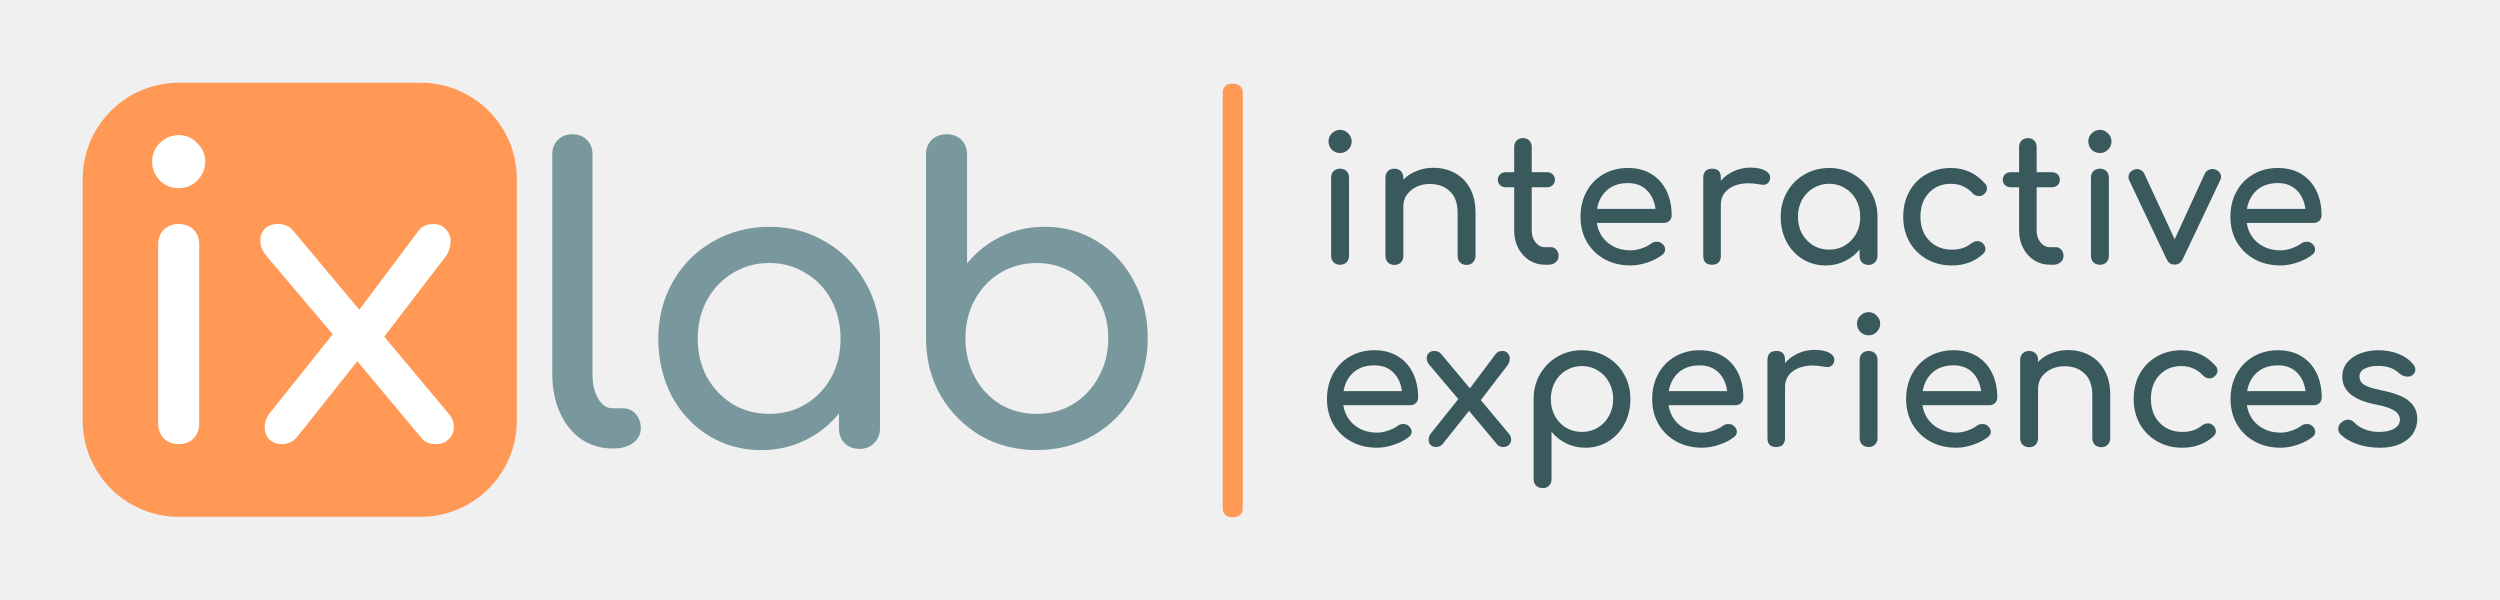
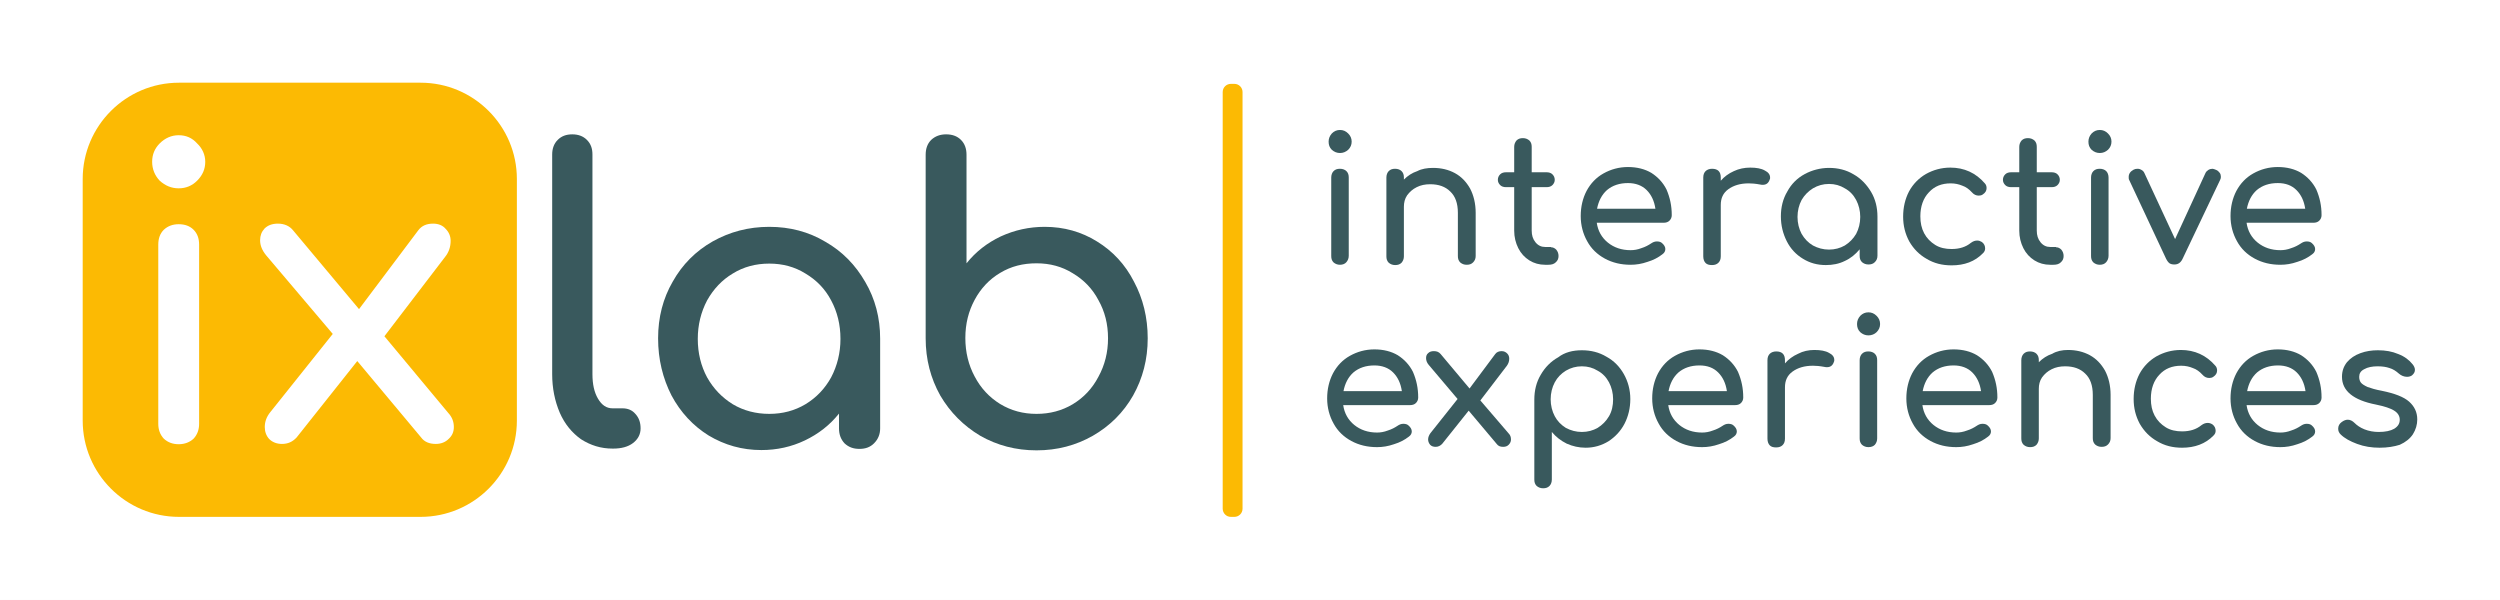
- <svg xmlns="http://www.w3.org/2000/svg" height="7.252cm" viewBox="0 0 302.255 72.518" width="30.226cm">
+ <svg xmlns="http://www.w3.org/2000/svg" version="1.1" id="Layer_1" x="0px" y="0px" viewBox="0 0 856.8 205.6" style="enable-background:new 0 0 856.8 205.6;" xml:space="preserve">
+   <style type="text/css">
+ 	.st0{fill:#FFFFFF;}
+ 	.st1{fill:#FCBA03;}
+ 	.st2{fill:#39595D;}
+ </style>
+   <rect class="st0" width="856.8" height="205.6" />
  <g transform="translate(346.7433 3.842149)">
-     <rect fill="#f95" height="52.485" rx="11.63" width="52.485" x="-336.743" y="6.158" />
-     <path d="m-325.139 49.852q-1.07 0-1.8-.681-.681-.73-.681-1.8v-21.648q0-1.119.681-1.8.73-.681 1.8-.681 1.119 0 1.8.681.681.681.681 1.8v21.648q0 1.07-.681 1.8-.681.681-1.8.681zm0-30.94q-1.313 0-2.286-.924-.924-.973-.924-2.286 0-1.313.924-2.238.973-.973 2.286-.973 1.313 0 2.238.973.973.924.973 2.238 0 1.313-.973 2.286-.924.924-2.238.924z" fill="#fff" />
-     <path d="m-292.555 46.106q.681.73.681 1.703 0 .876-.632 1.459-.584.584-1.557.584-1.168 0-1.751-.778l-7.735-9.243-7.346 9.243q-.73.778-1.751.778-.973 0-1.557-.584-.535-.584-.535-1.459 0-.973.681-1.8l7.54-9.438-8.027-9.486q-.73-.876-.73-1.849 0-.827.535-1.411.584-.584 1.605-.584 1.168 0 1.849.827l7.978 9.535 7.151-9.535q.632-.827 1.8-.827.973 0 1.508.632.584.584.584 1.459 0 1.07-.681 1.946l-7.346 9.584z" fill="#fff" />
-     <path d="m-272.674 50.381q-2.092 0-3.795-1.119-1.654-1.168-2.578-3.211-.924-2.092-.924-4.67v-26.562q0-1.07.681-1.751.681-.681 1.751-.681 1.07 0 1.751.681.681.681.681 1.751v26.562q0 1.8.681 2.968.681 1.168 1.751 1.168h1.216q.973 0 1.557.681.632.681.632 1.751 0 1.07-.924 1.751-.924.681-2.384.681z" fill="#79989d" />
-     <path d="m-253.726 23.576q3.746 0 6.762 1.8 3.065 1.751 4.816 4.865 1.8 3.065 1.8 6.859v10.849q0 1.07-.73 1.8-.681.681-1.751.681-1.07 0-1.8-.681-.681-.73-.681-1.8v-1.8q-1.703 2.092-4.135 3.259-2.432 1.168-5.254 1.168-3.503 0-6.373-1.751-2.822-1.751-4.476-4.816-1.605-3.113-1.605-6.908 0-3.795 1.751-6.859 1.751-3.113 4.816-4.865 3.113-1.8 6.859-1.8zm0 22.621q2.432 0 4.378-1.168 1.995-1.216 3.113-3.259 1.119-2.092 1.119-4.67 0-2.578-1.119-4.67-1.119-2.092-3.113-3.259-1.946-1.216-4.378-1.216-2.432 0-4.427 1.216-1.946 1.168-3.113 3.259-1.119 2.092-1.119 4.67 0 2.578 1.119 4.67 1.168 2.043 3.113 3.259 1.995 1.168 4.427 1.168z" fill="#79989d" />
-     <path d="m-220.435 23.576q3.503 0 6.324 1.751 2.87 1.751 4.476 4.865 1.654 3.065 1.654 6.859 0 3.795-1.751 6.908-1.751 3.065-4.865 4.865-3.065 1.751-6.811 1.751-3.746 0-6.811-1.751-3.016-1.8-4.816-4.865-1.751-3.113-1.751-6.908v-22.184q0-1.119.681-1.8.73-.681 1.8-.681 1.119 0 1.8.681.681.681.681 1.8v13.135q1.703-2.092 4.135-3.259 2.432-1.168 5.254-1.168zm-.973 22.621q2.432 0 4.378-1.168 1.995-1.216 3.113-3.308 1.168-2.092 1.168-4.67 0-2.578-1.168-4.622-1.119-2.092-3.113-3.259-1.946-1.216-4.378-1.216-2.432 0-4.427 1.216-1.946 1.168-3.065 3.259-1.119 2.043-1.119 4.622 0 2.578 1.119 4.67 1.119 2.092 3.065 3.308 1.995 1.168 4.427 1.168z" fill="#79989d" />
-     <g fill="#39595d">
-       <path d="m-184.725 28.166q-.467 0-.786-.297-.297-.319-.297-.786v-9.45q0-.488.297-.786.319-.297.786-.297.488 0 .786.297.297.297.297.786v9.45q0 .467-.297.786-.297.297-.786.297zm0-13.506q-.573 0-.998-.403-.403-.425-.403-.998 0-.573.403-.977.425-.425.998-.425.573 0 .977.425.425.403.425.977 0 .573-.425.998-.403.403-.977.403z" />
-       <path d="m-173.466 16.444q1.465 0 2.633.637 1.168.637 1.826 1.869.658 1.21.658 2.931v5.224q0 .467-.319.786-.297.297-.764.297-.467 0-.786-.297-.297-.319-.297-.786v-5.224q0-1.72-.934-2.591-.913-.892-2.442-.892-.892 0-1.635.361-.722.361-1.147.977-.403.616-.403 1.38v5.988q0 .467-.297.786-.297.297-.786.297-.467 0-.786-.297-.297-.319-.297-.786v-9.471q0-.488.297-.786.319-.297.786-.297.488 0 .786.297.297.297.297.786v.234q.68-.68 1.614-1.041.934-.382 1.996-.382z" />
-       <path d="m-159.217 26.043q.382 0 .637.297.276.297.276.764 0 .467-.361.764-.34.297-.892.297h-.382q-1.041 0-1.911-.531-.849-.552-1.338-1.487-.488-.934-.488-2.102v-5.245h-.977q-.446 0-.722-.255-.276-.255-.276-.637 0-.425.276-.68.276-.255.722-.255h.977v-3.058q0-.467.297-.764.297-.297.764-.297.467 0 .764.297.297.297.297.764v3.058h1.805q.446 0 .722.255.276.255.276.68 0 .382-.276.637-.276.255-.722.255h-1.805v5.245q0 .849.467 1.423.467.573 1.147.573z" />
-       <path d="m-144.635 22.178q0 .403-.276.68-.276.255-.701.255h-8.07q.234 1.487 1.338 2.4 1.126.913 2.739.913.637 0 1.317-.234.701-.234 1.147-.573.297-.234.701-.234.403 0 .637.212.382.319.382.722 0 .382-.34.637-.722.573-1.805.934-1.062.361-2.039.361-1.741 0-3.122-.743-1.38-.764-2.166-2.102-.764-1.338-.764-3.037 0-1.699.722-3.037.743-1.359 2.039-2.102 1.317-.764 2.973-.764 1.635 0 2.824.722 1.189.722 1.826 2.017.637 1.295.637 2.973zm-5.288-3.886q-1.55 0-2.527.849-.956.849-1.21 2.272h7.072q-.191-1.423-1.062-2.272-.871-.849-2.272-.849z" />
-       <path d="m-135.125 16.423q1.125 0 1.763.34.637.34.637.849 0 .149-.021.212-.191.68-.849.68-.106 0-.319-.042-.849-.149-1.38-.149-1.529 0-2.463.701-.934.701-.934 1.89v6.201q0 .51-.276.786-.255.276-.786.276-.51 0-.786-.255-.276-.276-.276-.807v-9.492q0-.51.276-.786.276-.276.786-.276 1.062 0 1.062 1.062v.403q.637-.743 1.571-1.168.934-.425 1.996-.425z" />
-       <path d="m-125.592 16.465q1.635 0 2.952.786 1.338.764 2.102 2.124.786 1.338.786 2.994v4.736q0 .467-.319.786-.297.297-.764.297-.467 0-.786-.297-.297-.319-.297-.786v-.786q-.743.913-1.805 1.423-1.062.51-2.293.51-1.529 0-2.782-.764-1.232-.764-1.954-2.102-.701-1.359-.701-3.015 0-1.656.764-2.994.764-1.359 2.102-2.124 1.359-.786 2.994-.786zm0 9.875q1.062 0 1.911-.51.871-.531 1.359-1.423.488-.913.488-2.039 0-1.125-.488-2.039-.488-.913-1.359-1.423-.849-.531-1.911-.531-1.062 0-1.932.531-.849.51-1.359 1.423-.488.913-.488 2.039 0 1.126.488 2.039.51.892 1.359 1.423.871.51 1.932.51z" />
-       <path d="m-110.781 28.251q-1.678 0-3.015-.764-1.338-.764-2.102-2.102-.743-1.359-.743-3.015 0-1.699.722-3.037.743-1.359 2.06-2.102 1.317-.764 2.973-.764 2.506 0 4.162 1.911.212.234.212.552 0 .467-.467.786-.212.149-.488.149-.488 0-.828-.382-.531-.573-1.168-.828-.616-.276-1.423-.276-1.635 0-2.654 1.104-1.019 1.083-1.019 2.888 0 1.147.467 2.06.488.892 1.338 1.402.871.51 1.975.51 1.444 0 2.336-.743.403-.297.786-.297.297 0 .552.191.403.34.403.764 0 .319-.255.573-1.529 1.423-3.822 1.423z" />
-       <path d="m-98.171 26.043q.382 0 .637.297.276.297.276.764 0 .467-.361.764-.34.297-.892.297h-.382q-1.041 0-1.911-.531-.849-.552-1.338-1.487-.488-.934-.488-2.102v-5.245h-.977q-.446 0-.722-.255-.276-.255-.276-.637 0-.425.276-.68.276-.255.722-.255h.977v-3.058q0-.467.297-.764.297-.297.764-.297.467 0 .764.297.297.297.297.764v3.058h1.805q.446 0 .722.255.276.255.276.68 0 .382-.276.637-.276.255-.722.255h-1.805v5.245q0 .849.467 1.423.467.573 1.147.573z" />
-       <path d="m-92.861 28.166q-.467 0-.786-.297-.297-.319-.297-.786v-9.45q0-.488.297-.786.319-.297.786-.297.488 0 .786.297.297.297.297.786v9.45q0 .467-.297.786-.297.297-.786.297zm0-13.506q-.573 0-.998-.403-.403-.425-.403-.998 0-.573.403-.977.425-.425.998-.425.573 0 .977.425.425.403.425.977 0 .573-.425.998-.403.403-.977.403z" />
-       <path d="m-78.787 16.699q.276.127.425.361.149.212.149.488 0 .191-.106.403l-4.502 9.492q-.319.701-.977.701-.361 0-.595-.149-.234-.17-.425-.552l-4.502-9.492q-.085-.17-.085-.382 0-.573.595-.871.191-.106.446-.106.255 0 .488.149.234.127.361.382l3.695 7.963 3.653-7.963q.127-.255.361-.382.255-.149.531-.149.276 0 .488.106z" />
-       <path d="m-66.061 22.178q0 .403-.276.68-.276.255-.701.255h-8.07q.234 1.487 1.338 2.4 1.126.913 2.739.913.637 0 1.317-.234.701-.234 1.147-.573.297-.234.701-.234.403 0 .637.212.382.319.382.722 0 .382-.34.637-.722.573-1.805.934-1.062.361-2.039.361-1.741 0-3.122-.743-1.38-.764-2.166-2.102-.764-1.338-.764-3.037 0-1.699.722-3.037.743-1.359 2.039-2.102 1.317-.764 2.973-.764 1.635 0 2.824.722 1.189.722 1.826 2.017.637 1.295.637 2.973zm-5.288-3.886q-1.55 0-2.527.849-.956.849-1.21 2.272h7.072q-.191-1.423-1.062-2.272-.871-.849-2.272-.849z" />
-       <path d="m-175.287 44.215q0 .403-.276.68-.276.255-.701.255h-8.07q.234 1.487 1.338 2.4 1.125.913 2.739.913.637 0 1.317-.234.701-.234 1.147-.573.297-.234.701-.234.403 0 .637.212.382.319.382.722 0 .382-.34.637-.722.573-1.805.934-1.062.361-2.039.361-1.741 0-3.122-.743-1.38-.764-2.166-2.102-.764-1.338-.764-3.037 0-1.699.722-3.037.743-1.359 2.039-2.102 1.317-.764 2.973-.764 1.635 0 2.824.722 1.189.722 1.826 2.017.637 1.295.637 2.973zm-5.288-3.886q-1.55 0-2.527.849-.956.849-1.21 2.272h7.072q-.191-1.423-1.062-2.272-.871-.849-2.272-.849z" />
-       <path d="m-164.334 48.569q.297.319.297.743 0 .382-.276.637-.255.255-.68.255-.51 0-.764-.34l-3.377-4.035-3.207 4.035q-.319.34-.764.34-.425 0-.68-.255-.234-.255-.234-.637 0-.425.297-.786l3.292-4.12-3.504-4.141q-.319-.382-.319-.807 0-.361.234-.616.255-.255.701-.255.51 0 .807.361l3.483 4.162 3.122-4.162q.276-.361.786-.361.425 0 .658.276.255.255.255.637 0 .467-.297.849l-3.207 4.183z" />
-       <path d="m-155.486 38.503q1.635 0 2.973.786 1.359.764 2.124 2.124.764 1.338.764 2.994 0 1.656-.722 3.015-.701 1.338-1.954 2.102-1.232.764-2.761.764-1.232 0-2.293-.51-1.062-.51-1.805-1.423v5.734q0 .488-.297.786-.297.297-.786.297-.467 0-.786-.297-.297-.297-.297-.786v-9.684q0-1.656.764-2.994.786-1.359 2.102-2.124 1.338-.786 2.973-.786zm0 9.875q1.062 0 1.911-.51.871-.531 1.359-1.423.51-.913.51-2.039 0-1.125-.51-2.039-.488-.913-1.359-1.423-.849-.531-1.911-.531-1.062 0-1.932.531-.849.51-1.338 1.423-.488.913-.488 2.039 0 1.126.488 2.039.488.892 1.338 1.423.871.51 1.932.51z" />
-       <path d="m-135.967 44.215q0 .403-.276.68-.276.255-.701.255h-8.07q.234 1.487 1.338 2.4 1.125.913 2.739.913.637 0 1.317-.234.701-.234 1.147-.573.297-.234.701-.234.403 0 .637.212.382.319.382.722 0 .382-.34.637-.722.573-1.805.934-1.062.361-2.039.361-1.741 0-3.122-.743-1.38-.764-2.166-2.102-.764-1.338-.764-3.037 0-1.699.722-3.037.743-1.359 2.039-2.102 1.317-.764 2.973-.764 1.635 0 2.824.722 1.189.722 1.826 2.017.637 1.295.637 2.973zm-5.288-3.886q-1.55 0-2.527.849-.956.849-1.21 2.272h7.072q-.191-1.423-1.062-2.272-.871-.849-2.272-.849z" />
-       <path d="m-127.366 38.46q1.125 0 1.763.34.637.34.637.849 0 .149-.021.212-.191.68-.849.68-.106 0-.319-.042-.849-.149-1.38-.149-1.529 0-2.463.701-.934.701-.934 1.89v6.201q0 .51-.276.786-.255.276-.786.276-.51 0-.786-.255-.276-.276-.276-.807v-9.492q0-.51.276-.786.276-.276.786-.276 1.062 0 1.062 1.062v.403q.637-.743 1.571-1.168.934-.425 1.996-.425z" />
-       <path d="m-120.827 50.204q-.467 0-.786-.297-.297-.319-.297-.786v-9.45q0-.488.297-.786.319-.297.786-.297.488 0 .786.297.297.297.297.786v9.45q0 .467-.297.786-.297.297-.786.297zm0-13.506q-.573 0-.998-.403-.403-.425-.403-.998 0-.573.403-.977.425-.425.998-.425.573 0 .977.425.425.403.425.977 0 .573-.425.998-.403.403-.977.403z" />
-       <path d="m-105.267 44.215q0 .403-.276.68-.276.255-.701.255h-8.07q.234 1.487 1.338 2.4 1.125.913 2.739.913.637 0 1.317-.234.701-.234 1.147-.573.297-.234.701-.234.403 0 .637.212.382.319.382.722 0 .382-.34.637-.722.573-1.805.934-1.062.361-2.039.361-1.741 0-3.122-.743-1.38-.764-2.166-2.102-.764-1.338-.764-3.037 0-1.699.722-3.037.743-1.359 2.039-2.102 1.317-.764 2.973-.764 1.635 0 2.824.722 1.189.722 1.826 2.017.637 1.295.637 2.973zm-5.288-3.886q-1.55 0-2.527.849-.956.849-1.21 2.272h7.072q-.191-1.423-1.062-2.272-.871-.849-2.272-.849z" />
-       <path d="m-96.728 38.482q1.465 0 2.633.637 1.168.637 1.826 1.869.658 1.21.658 2.931v5.224q0 .467-.319.786-.297.297-.764.297-.467 0-.786-.297-.297-.319-.297-.786v-5.224q0-1.72-.934-2.591-.913-.892-2.442-.892-.892 0-1.635.361-.722.361-1.147.977-.403.616-.403 1.38v5.989q0 .467-.297.786-.297.297-.786.297-.467 0-.786-.297-.297-.319-.297-.786v-9.471q0-.488.297-.786.319-.297.786-.297.488 0 .786.297.297.297.297.786v.234q.68-.68 1.614-1.041.934-.382 1.996-.382z" />
-       <path d="m-82.916 50.289q-1.678 0-3.015-.764-1.338-.764-2.102-2.102-.743-1.359-.743-3.015 0-1.699.722-3.037.743-1.359 2.06-2.102 1.317-.764 2.973-.764 2.506 0 4.162 1.911.212.234.212.552 0 .467-.467.786-.212.149-.488.149-.488 0-.828-.382-.531-.573-1.168-.828-.616-.276-1.423-.276-1.635 0-2.654 1.104-1.019 1.083-1.019 2.888 0 1.147.467 2.06.488.892 1.338 1.402.871.51 1.975.51 1.444 0 2.336-.743.403-.297.786-.297.297 0 .552.191.403.34.403.764 0 .319-.255.573-1.529 1.423-3.822 1.423z" />
-       <path d="m-66.042 44.215q0 .403-.276.68-.276.255-.701.255h-8.07q.234 1.487 1.338 2.4 1.125.913 2.739.913.637 0 1.317-.234.701-.234 1.147-.573.297-.234.701-.234.403 0 .637.212.382.319.382.722 0 .382-.34.637-.722.573-1.805.934-1.062.361-2.039.361-1.741 0-3.122-.743-1.38-.764-2.166-2.102-.764-1.338-.764-3.037 0-1.699.722-3.037.743-1.359 2.039-2.102 1.317-.764 2.973-.764 1.635 0 2.824.722 1.189.722 1.826 2.017.637 1.295.637 2.973zm-5.288-3.886q-1.55 0-2.527.849-.956.849-1.21 2.272h7.072q-.191-1.423-1.062-2.272-.871-.849-2.272-.849z" />
-       <path d="m-59.054 50.289q-1.444 0-2.718-.446-1.274-.446-1.996-1.168-.276-.276-.276-.658 0-.51.425-.828.403-.297.743-.297.425 0 .807.382.403.446 1.21.786.807.319 1.72.319 1.21 0 1.869-.403.68-.403.68-1.083 0-.658-.658-1.083-.658-.446-2.23-.743-4.077-.786-4.077-3.355 0-1.041.616-1.763.616-.722 1.614-1.083.998-.361 2.124-.361 1.38 0 2.463.446 1.104.446 1.741 1.232.276.34.276.68 0 .361-.361.658-.234.17-.595.17-.552 0-.998-.403-.531-.488-1.126-.68-.595-.212-1.444-.212-.977 0-1.614.34-.616.319-.616.913 0 .425.212.722.212.276.807.531.595.234 1.72.467 2.315.467 3.27 1.295.977.828.977 2.145 0 .977-.531 1.784-.531.786-1.571 1.253-1.019.446-2.463.446z" />
+     <path class="st1" d="M-285.4,24.5h82.8c18.2,0,33,14.8,33,33v82.8c0,18.2-14.8,33-33,33h-82.8c-18.2,0-33-14.8-33-33V57.5   C-318.4,39.3-303.6,24.5-285.4,24.5z" />
+     <path class="st0" d="M-285.5,148.4c-2,0-3.7-0.6-5.1-1.9c-1.3-1.4-1.9-3.1-1.9-5.1V80c0-2.1,0.6-3.8,1.9-5.1   c1.4-1.3,3.1-1.9,5.1-1.9c2.1,0,3.8,0.6,5.1,1.9c1.3,1.3,1.9,3,1.9,5.1v61.4c0,2-0.6,3.7-1.9,5.1   C-281.7,147.7-283.4,148.4-285.5,148.4z M-285.5,60.7c-2.5,0-4.6-0.9-6.5-2.6c-1.7-1.8-2.6-4-2.6-6.5s0.9-4.6,2.6-6.3   c1.8-1.8,4-2.8,6.5-2.8s4.6,0.9,6.3,2.8c1.8,1.7,2.8,3.9,2.8,6.3c0,2.5-0.9,4.6-2.8,6.5C-280.9,59.8-283,60.7-285.5,60.7z" />
+     <path class="st0" d="M-193.1,137.7c1.3,1.4,1.9,3,1.9,4.8c0,1.7-0.6,3-1.8,4.1c-1.1,1.1-2.6,1.7-4.4,1.7c-2.2,0-3.9-0.7-5-2.2   l-21.9-26.2l-20.8,26.2c-1.4,1.5-3,2.2-5,2.2c-1.8,0-3.3-0.6-4.4-1.7c-1-1.1-1.5-2.5-1.5-4.1c0-1.8,0.6-3.5,1.9-5.1l21.4-26.8   l-22.8-26.9c-1.4-1.7-2.1-3.4-2.1-5.2c0-1.6,0.5-2.9,1.5-4c1.1-1.1,2.6-1.7,4.6-1.7c2.2,0,4,0.8,5.2,2.3l22.6,27l20.3-27   c1.2-1.6,2.9-2.3,5.1-2.3c1.8,0,3.3,0.6,4.3,1.8c1.1,1.1,1.7,2.5,1.7,4.1c0,2-0.6,3.9-1.9,5.5l-20.8,27.2L-193.1,137.7z" />
+     <path class="st2" d="M-136.8,149.9c-4,0-7.5-1.1-10.8-3.2c-3.1-2.2-5.6-5.2-7.3-9.1c-1.7-4-2.6-8.4-2.6-13.2V49.1   c0-2,0.6-3.7,1.9-5c1.3-1.3,2.9-1.9,5-1.9c2,0,3.7,0.6,5,1.9c1.3,1.3,1.9,2.9,1.9,5v75.3c0,3.4,0.6,6.2,1.9,8.4   c1.3,2.2,2.9,3.3,5,3.3h3.4c1.8,0,3.3,0.6,4.4,1.9c1.2,1.3,1.8,2.9,1.8,5c0,2-0.9,3.7-2.6,5c-1.7,1.3-4,1.9-6.8,1.9H-136.8z" />
+     <path class="st2" d="M-83.1,73.9c7.1,0,13.5,1.7,19.2,5.1c5.8,3.3,10.3,7.9,13.7,13.8c3.4,5.8,5.1,12.3,5.1,19.4V143   c0,2-0.7,3.7-2.1,5.1c-1.3,1.3-2.9,1.9-5,1.9s-3.7-0.6-5.1-1.9c-1.3-1.4-1.9-3.1-1.9-5.1v-5.1c-3.2,4-7.1,7-11.7,9.2   s-9.6,3.3-14.9,3.3c-6.6,0-12.6-1.7-18.1-5c-5.3-3.3-9.6-7.9-12.7-13.7c-3-5.9-4.6-12.4-4.6-19.6s1.7-13.7,5-19.4   c3.3-5.9,7.9-10.5,13.7-13.8C-96.6,75.6-90.2,73.9-83.1,73.9L-83.1,73.9z M-83.1,138c4.6,0,8.7-1.1,12.4-3.3   c3.8-2.3,6.7-5.4,8.8-9.2c2.1-4,3.2-8.4,3.2-13.2c0-4.9-1.1-9.3-3.2-13.2c-2.1-4-5.1-7-8.8-9.2c-3.7-2.3-7.8-3.4-12.4-3.4   s-8.8,1.1-12.5,3.4c-3.7,2.2-6.6,5.3-8.8,9.2c-2.1,4-3.2,8.4-3.2,13.2c0,4.9,1.1,9.3,3.2,13.2c2.2,3.9,5.1,6.9,8.8,9.2   C-91.9,136.9-87.7,138-83.1,138L-83.1,138z" />
+     <path class="st2" d="M11.3,73.9c6.6,0,12.6,1.7,17.9,5c5.4,3.3,9.7,7.9,12.7,13.8c3.1,5.8,4.7,12.3,4.7,19.4c0,7.2-1.7,13.7-5,19.6   c-3.3,5.8-7.9,10.4-13.8,13.8c-5.8,3.3-12.2,5-19.3,5s-13.5-1.7-19.3-5c-5.7-3.4-10.3-8-13.7-13.8c-3.3-5.9-5-12.4-5-19.6V49.2   c0-2.1,0.6-3.8,1.9-5.1c1.4-1.3,3.1-1.9,5.1-1.9c2.1,0,3.8,0.6,5.1,1.9c1.3,1.3,1.9,3,1.9,5.1v37.2c3.2-4,7.1-7,11.7-9.2   C1,75,6,73.9,11.3,73.9L11.3,73.9z M8.5,138c4.6,0,8.7-1.1,12.4-3.3c3.8-2.3,6.7-5.4,8.8-9.4c2.2-4,3.3-8.4,3.3-13.2   c0-4.9-1.1-9.2-3.3-13.1c-2.1-4-5.1-7-8.8-9.2c-3.7-2.3-7.8-3.4-12.4-3.4s-8.7,1-12.5,3.3c-3.7,2.2-6.6,5.3-8.7,9.2   c-2.1,3.9-3.2,8.2-3.2,13.1s1.1,9.3,3.2,13.2c2.1,4,5,7.1,8.7,9.4C-0.2,136.9,3.9,138,8.5,138z" />
+     <g>
+       <path class="st2" d="M112.5,86.9c-0.9,0-1.6-0.3-2.2-0.8c-0.6-0.6-0.8-1.3-0.8-2.2V57c0-0.9,0.3-1.7,0.8-2.2    c0.6-0.6,1.3-0.8,2.2-0.8c0.9,0,1.7,0.3,2.2,0.8c0.6,0.6,0.8,1.3,0.8,2.2v26.8c0,0.9-0.3,1.6-0.8,2.2S113.4,86.9,112.5,86.9z     M112.5,48.6c-1.1,0-2-0.4-2.8-1.1c-0.8-0.8-1.1-1.7-1.1-2.8s0.4-2,1.1-2.8c0.8-0.8,1.7-1.2,2.8-1.2c1.1,0,2,0.4,2.8,1.2    s1.2,1.7,1.2,2.8s-0.4,2-1.2,2.8C114.5,48.2,113.6,48.6,112.5,48.6z" />
+       <path class="st2" d="M144.4,53.7c2.8,0,5.3,0.6,7.5,1.8s3.9,3,5.2,5.3c1.2,2.3,1.9,5.1,1.9,8.3v14.8c0,0.9-0.3,1.6-0.9,2.2    c-0.6,0.6-1.3,0.8-2.2,0.8s-1.6-0.3-2.2-0.8c-0.6-0.6-0.8-1.3-0.8-2.2V69.1c0-3.3-0.9-5.7-2.6-7.3c-1.7-1.7-4-2.5-6.9-2.5    c-1.7,0-3.2,0.3-4.6,1c-1.4,0.7-2.4,1.6-3.3,2.8c-0.8,1.2-1.1,2.5-1.1,3.9v17c0,0.9-0.3,1.6-0.8,2.2c-0.6,0.6-1.3,0.8-2.2,0.8    s-1.6-0.3-2.2-0.8c-0.6-0.6-0.8-1.3-0.8-2.2V57c0-0.9,0.3-1.7,0.8-2.2c0.6-0.6,1.3-0.8,2.2-0.8s1.7,0.3,2.2,0.8    c0.6,0.6,0.8,1.3,0.8,2.2v0.7c1.3-1.3,2.8-2.3,4.6-2.9C140.5,54,142.4,53.7,144.4,53.7z" />
+       <path class="st2" d="M184.8,80.9c0.7,0,1.3,0.3,1.8,0.8c0.5,0.6,0.8,1.3,0.8,2.2c0,0.9-0.3,1.6-1,2.2c-0.6,0.6-1.5,0.8-2.5,0.8    h-1.1c-2,0-3.8-0.5-5.4-1.5c-1.6-1-2.9-2.4-3.8-4.2c-0.9-1.8-1.4-3.8-1.4-6V60.3h-2.8c-0.8,0-1.5-0.2-2-0.7s-0.8-1.1-0.8-1.8    c0-0.8,0.3-1.4,0.8-1.9s1.2-0.7,2-0.7h2.8v-8.7c0-0.9,0.3-1.6,0.8-2.2c0.6-0.6,1.3-0.8,2.2-0.8s1.6,0.3,2.2,0.8    c0.6,0.6,0.8,1.3,0.8,2.2v8.7h5.1c0.8,0,1.5,0.2,2,0.7s0.8,1.1,0.8,1.9c0,0.7-0.3,1.3-0.8,1.8s-1.2,0.7-2,0.7h-5.1v14.9    c0,1.6,0.4,2.9,1.3,4c0.9,1.1,2,1.6,3.3,1.6h2V80.9z" />
+       <path class="st2" d="M226.2,69.9c0,0.8-0.3,1.4-0.8,1.9s-1.2,0.7-2,0.7h-22.9c0.4,2.8,1.7,5.1,3.8,6.8c2.1,1.7,4.7,2.6,7.8,2.6    c1.2,0,2.4-0.2,3.7-0.7c1.3-0.4,2.4-1,3.3-1.6c0.6-0.4,1.2-0.7,2-0.7s1.4,0.2,1.8,0.6c0.7,0.6,1.1,1.3,1.1,2s-0.3,1.3-1,1.8    c-1.4,1.1-3.1,2-5.1,2.6c-2,0.7-3.9,1-5.8,1c-3.3,0-6.2-0.7-8.8-2.1s-4.7-3.4-6.1-6c-1.4-2.5-2.2-5.4-2.2-8.6s0.7-6.1,2-8.6    c1.4-2.6,3.3-4.6,5.8-6s5.3-2.2,8.4-2.2c3.1,0,5.8,0.7,8,2c2.2,1.4,4,3.3,5.2,5.7C225.6,63.9,226.2,66.7,226.2,69.9z M211.2,58.9    c-2.9,0-5.3,0.8-7.2,2.4c-1.8,1.6-2.9,3.8-3.4,6.4h20c-0.4-2.7-1.4-4.8-3-6.4S213.8,58.9,211.2,58.9z" />
+       <path class="st2" d="M253.1,53.6c2.1,0,3.8,0.3,5,1c1.2,0.6,1.8,1.4,1.8,2.4c0,0.3,0,0.5-0.1,0.6c-0.4,1.3-1.2,1.9-2.4,1.9    c-0.2,0-0.5,0-0.9-0.1c-1.6-0.3-2.9-0.4-3.9-0.4c-2.9,0-5.2,0.7-7,2s-2.6,3.1-2.6,5.4V84c0,1-0.3,1.7-0.8,2.2S241,87,240,87    s-1.7-0.2-2.2-0.7S237,85,237,84V57c0-1,0.3-1.7,0.8-2.2s1.3-0.8,2.2-0.8c2,0,3,1,3,3v1.1c1.2-1.4,2.7-2.5,4.5-3.3    C249.2,54,251.1,53.6,253.1,53.6L253.1,53.6z" />
+       <path class="st2" d="M280.1,53.7c3.1,0,5.9,0.7,8.4,2.2c2.5,1.4,4.5,3.5,6,6s2.2,5.4,2.2,8.5v13.4c0,0.9-0.3,1.6-0.9,2.2    s-1.3,0.8-2.2,0.8c-0.9,0-1.6-0.3-2.2-0.8c-0.6-0.6-0.8-1.3-0.8-2.2v-2.2c-1.4,1.7-3.1,3.1-5.1,4c-2,1-4.2,1.4-6.5,1.4    c-2.9,0-5.5-0.7-7.9-2.2c-2.3-1.4-4.2-3.4-5.5-6s-2-5.4-2-8.5s0.7-6,2.2-8.5c1.4-2.6,3.4-4.6,6-6    C274.2,54.5,277.1,53.7,280.1,53.7L280.1,53.7z M280.1,81.7c2,0,3.8-0.5,5.4-1.4c1.6-1,2.9-2.3,3.9-4c0.9-1.7,1.4-3.7,1.4-5.8    c0-2.1-0.5-4.1-1.4-5.8c-0.9-1.7-2.2-3.1-3.9-4c-1.6-1-3.4-1.5-5.4-1.5s-3.8,0.5-5.5,1.5c-1.6,1-2.9,2.3-3.9,4    c-0.9,1.7-1.4,3.7-1.4,5.8c0,2.1,0.5,4.1,1.4,5.8c1,1.7,2.2,3,3.9,4C276.3,81.2,278.1,81.7,280.1,81.7z" />
+       <path class="st2" d="M322.1,87.1c-3.2,0-6-0.7-8.5-2.2c-2.5-1.4-4.5-3.4-6-6c-1.4-2.6-2.1-5.4-2.1-8.5c0-3.2,0.7-6.1,2-8.6    c1.4-2.6,3.4-4.6,5.8-6c2.5-1.4,5.3-2.2,8.4-2.2c4.7,0,8.7,1.8,11.8,5.4c0.4,0.4,0.6,1,0.6,1.6c0,0.9-0.4,1.6-1.3,2.2    c-0.4,0.3-0.9,0.4-1.4,0.4c-0.9,0-1.7-0.4-2.3-1.1c-1-1.1-2.1-1.9-3.3-2.3c-1.2-0.5-2.5-0.8-4-0.8c-3.1,0-5.6,1-7.5,3.1    c-1.9,2-2.9,4.8-2.9,8.2c0,2.2,0.4,4.1,1.3,5.8c0.9,1.7,2.2,3,3.8,4c1.6,1,3.5,1.4,5.6,1.4c2.7,0,4.9-0.7,6.6-2.1    c0.8-0.6,1.5-0.8,2.2-0.8c0.6,0,1.1,0.2,1.6,0.5c0.8,0.6,1.1,1.4,1.1,2.2c0,0.6-0.2,1.1-0.7,1.6C330.1,85.8,326.5,87.1,322.1,87.1    L322.1,87.1z" />
+       <path class="st2" d="M357.9,80.9c0.7,0,1.3,0.3,1.8,0.8c0.5,0.6,0.8,1.3,0.8,2.2c0,0.9-0.3,1.6-1,2.2c-0.6,0.6-1.5,0.8-2.5,0.8    h-1.1c-2,0-3.8-0.5-5.4-1.5s-2.9-2.4-3.8-4.2c-0.9-1.8-1.4-3.8-1.4-6V60.3h-2.8c-0.8,0-1.5-0.2-2-0.7s-0.8-1.1-0.8-1.8    c0-0.8,0.3-1.4,0.8-1.9s1.2-0.7,2-0.7h2.8v-8.7c0-0.9,0.3-1.6,0.8-2.2c0.6-0.6,1.3-0.8,2.2-0.8c0.9,0,1.6,0.3,2.2,0.8    c0.6,0.6,0.8,1.3,0.8,2.2v8.7h5.1c0.8,0,1.5,0.2,2,0.7s0.8,1.1,0.8,1.9c0,0.7-0.3,1.3-0.8,1.8s-1.2,0.7-2,0.7h-5.1v14.9    c0,1.6,0.4,2.9,1.3,4s2,1.6,3.3,1.6h2V80.9z" />
+       <path class="st2" d="M372.9,86.9c-0.9,0-1.6-0.3-2.2-0.8c-0.6-0.6-0.8-1.3-0.8-2.2V57c0-0.9,0.3-1.7,0.8-2.2    c0.6-0.6,1.3-0.8,2.2-0.8c0.9,0,1.7,0.3,2.2,0.8s0.8,1.3,0.8,2.2v26.8c0,0.9-0.3,1.6-0.8,2.2S373.8,86.9,372.9,86.9z M372.9,48.6    c-1.1,0-2-0.4-2.8-1.1c-0.8-0.8-1.1-1.7-1.1-2.8s0.4-2,1.1-2.8c0.8-0.8,1.7-1.2,2.8-1.2c1.1,0,2,0.4,2.8,1.2s1.2,1.7,1.2,2.8    s-0.4,2-1.2,2.8C374.9,48.2,374,48.6,372.9,48.6z" />
+       <path class="st2" d="M412.8,54.4c0.5,0.2,0.9,0.6,1.2,1c0.3,0.4,0.4,0.9,0.4,1.4c0,0.4-0.1,0.7-0.3,1.1l-12.8,26.9    c-0.6,1.3-1.5,2-2.8,2c-0.7,0-1.2-0.1-1.7-0.4c-0.4-0.3-0.8-0.8-1.2-1.6L383,57.9c-0.2-0.3-0.2-0.7-0.2-1.1c0-1.1,0.6-1.9,1.7-2.5    c0.4-0.2,0.8-0.3,1.3-0.3s0.9,0.1,1.4,0.4c0.4,0.2,0.8,0.6,1,1.1l10.5,22.6l10.4-22.6c0.2-0.5,0.6-0.8,1-1.1    c0.5-0.3,1-0.4,1.5-0.4C412,54.1,412.4,54.2,412.8,54.4L412.8,54.4z" />
+       <path class="st2" d="M448.9,69.9c0,0.8-0.3,1.4-0.8,1.9s-1.2,0.7-2,0.7h-22.9c0.4,2.8,1.7,5.1,3.8,6.8c2.1,1.7,4.7,2.6,7.8,2.6    c1.2,0,2.4-0.2,3.7-0.7c1.3-0.4,2.4-1,3.3-1.6c0.6-0.4,1.2-0.7,2-0.7s1.4,0.2,1.8,0.6c0.7,0.6,1.1,1.3,1.1,2s-0.3,1.3-1,1.8    c-1.4,1.1-3.1,2-5.1,2.6c-2,0.7-3.9,1-5.8,1c-3.3,0-6.2-0.7-8.8-2.1c-2.6-1.4-4.7-3.4-6.1-6c-1.4-2.5-2.2-5.4-2.2-8.6    s0.7-6.1,2-8.6c1.4-2.6,3.3-4.6,5.8-6s5.3-2.2,8.4-2.2s5.8,0.7,8,2c2.2,1.4,4,3.3,5.2,5.7C448.3,63.9,448.9,66.7,448.9,69.9    L448.9,69.9z M433.9,58.9c-2.9,0-5.3,0.8-7.2,2.4c-1.8,1.6-2.9,3.8-3.4,6.4h20c-0.4-2.7-1.4-4.8-3-6.4    C438.7,59.7,436.6,58.9,433.9,58.9z" />
+       <path class="st2" d="M139.3,132.4c0,0.8-0.3,1.4-0.8,1.9s-1.2,0.7-2,0.7h-22.9c0.4,2.8,1.7,5.1,3.8,6.8c2.1,1.7,4.7,2.6,7.8,2.6    c1.2,0,2.4-0.2,3.7-0.7c1.3-0.4,2.4-1,3.3-1.6c0.6-0.4,1.2-0.7,2-0.7s1.4,0.2,1.8,0.6c0.7,0.6,1.1,1.3,1.1,2s-0.3,1.3-1,1.8    c-1.4,1.1-3.1,2-5.1,2.6c-2,0.7-3.9,1-5.8,1c-3.3,0-6.2-0.7-8.8-2.1c-2.6-1.4-4.7-3.4-6.1-6c-1.4-2.5-2.2-5.4-2.2-8.6    c0-3.2,0.7-6.1,2-8.6c1.4-2.6,3.3-4.6,5.8-6s5.3-2.2,8.4-2.2s5.8,0.7,8,2c2.2,1.4,4,3.3,5.2,5.7    C138.7,126.4,139.3,129.2,139.3,132.4L139.3,132.4z M124.3,121.4c-2.9,0-5.3,0.8-7.2,2.4c-1.8,1.6-2.9,3.8-3.4,6.4h20    c-0.4-2.7-1.4-4.8-3-6.4S126.9,121.4,124.3,121.4z" />
+       <path class="st2" d="M170.3,144.7c0.6,0.6,0.8,1.3,0.8,2.1c0,0.7-0.3,1.3-0.8,1.8s-1.1,0.7-1.9,0.7c-1,0-1.7-0.3-2.2-1l-9.6-11.4    l-9.1,11.4c-0.6,0.6-1.3,1-2.2,1c-0.8,0-1.4-0.2-1.9-0.7c-0.4-0.5-0.7-1.1-0.7-1.8c0-0.8,0.3-1.5,0.8-2.2l9.3-11.7l-9.9-11.7    c-0.6-0.7-0.9-1.5-0.9-2.3c0-0.7,0.2-1.3,0.7-1.7c0.5-0.5,1.1-0.7,2-0.7c1,0,1.7,0.3,2.3,1l9.9,11.8l8.8-11.8c0.5-0.7,1.3-1,2.2-1    c0.8,0,1.4,0.3,1.9,0.8s0.7,1.1,0.7,1.8c0,0.9-0.3,1.7-0.8,2.4l-9.1,11.9L170.3,144.7z" />
+       <path class="st2" d="M195.4,116.2c3.1,0,5.9,0.7,8.4,2.2c2.6,1.4,4.6,3.5,6,6s2.2,5.4,2.2,8.5s-0.7,6-2,8.5s-3.2,4.5-5.5,6    c-2.3,1.4-4.9,2.2-7.8,2.2c-2.3,0-4.5-0.5-6.5-1.4c-2-1-3.7-2.3-5.1-4v16.3c0,0.9-0.3,1.7-0.8,2.2c-0.6,0.6-1.3,0.8-2.2,0.8    s-1.6-0.3-2.2-0.8c-0.6-0.6-0.8-1.3-0.8-2.2v-27.4c0-3.1,0.7-6,2.2-8.5c1.5-2.6,3.5-4.6,6-6C189.5,116.9,192.3,116.2,195.4,116.2    L195.4,116.2z M195.4,144.2c2,0,3.8-0.5,5.4-1.4c1.6-1,2.9-2.3,3.9-4s1.4-3.7,1.4-5.8s-0.5-4.1-1.4-5.8s-2.2-3.1-3.9-4    c-1.6-1-3.4-1.5-5.4-1.5s-3.8,0.5-5.5,1.5c-1.6,1-2.9,2.3-3.8,4c-0.9,1.7-1.4,3.7-1.4,5.8s0.5,4.1,1.4,5.8s2.2,3,3.8,4    C191.6,143.7,193.4,144.2,195.4,144.2z" />
+       <path class="st2" d="M250.7,132.4c0,0.8-0.3,1.4-0.8,1.9s-1.2,0.7-2,0.7H225c0.4,2.8,1.7,5.1,3.8,6.8s4.7,2.6,7.8,2.6    c1.2,0,2.4-0.2,3.7-0.7c1.3-0.4,2.4-1,3.3-1.6c0.6-0.4,1.2-0.7,2-0.7s1.4,0.2,1.8,0.6c0.7,0.6,1.1,1.3,1.1,2s-0.3,1.3-1,1.8    c-1.4,1.1-3.1,2-5.1,2.6c-2,0.7-3.9,1-5.8,1c-3.3,0-6.2-0.7-8.8-2.1c-2.6-1.4-4.7-3.4-6.1-6c-1.4-2.5-2.2-5.4-2.2-8.6    c0-3.2,0.7-6.1,2-8.6c1.4-2.6,3.3-4.6,5.8-6s5.3-2.2,8.4-2.2c3.1,0,5.8,0.7,8,2c2.2,1.4,4,3.3,5.2,5.7    C250.1,126.4,250.7,129.2,250.7,132.4L250.7,132.4z M235.7,121.4c-2.9,0-5.3,0.8-7.2,2.4c-1.8,1.6-2.9,3.8-3.4,6.4h20    c-0.4-2.7-1.4-4.8-3-6.4S238.4,121.4,235.7,121.4z" />
+       <path class="st2" d="M275.1,116.1c2.1,0,3.8,0.3,5,1c1.2,0.6,1.8,1.4,1.8,2.4c0,0.3,0,0.5-0.1,0.6c-0.4,1.3-1.2,1.9-2.4,1.9    c-0.2,0-0.5,0-0.9-0.1c-1.6-0.3-2.9-0.4-3.9-0.4c-2.9,0-5.2,0.7-7,2s-2.6,3.1-2.6,5.4v17.6c0,1-0.3,1.7-0.8,2.2s-1.2,0.8-2.2,0.8    s-1.7-0.2-2.2-0.7s-0.8-1.3-0.8-2.3v-26.9c0-1,0.3-1.7,0.8-2.2s1.3-0.8,2.2-0.8c2,0,3,1,3,3v1.1c1.2-1.4,2.7-2.5,4.5-3.3    C271.2,116.5,273.1,116.1,275.1,116.1L275.1,116.1z" />
+       <path class="st2" d="M293.6,149.4c-0.9,0-1.6-0.3-2.2-0.8c-0.6-0.6-0.8-1.3-0.8-2.2v-26.8c0-0.9,0.3-1.7,0.8-2.2    c0.6-0.6,1.3-0.8,2.2-0.8c0.9,0,1.7,0.3,2.2,0.8c0.6,0.6,0.8,1.3,0.8,2.2v26.8c0,0.9-0.3,1.6-0.8,2.2    C295.3,149.1,294.6,149.4,293.6,149.4z M293.6,111.1c-1.1,0-2-0.4-2.8-1.1c-0.8-0.8-1.1-1.7-1.1-2.8c0-1.1,0.4-2,1.1-2.8    c0.8-0.8,1.7-1.2,2.8-1.2s2,0.4,2.8,1.2c0.8,0.8,1.2,1.7,1.2,2.8c0,1.1-0.4,2-1.2,2.8C295.7,110.7,294.7,111.1,293.6,111.1z" />
+       <path class="st2" d="M337.8,132.4c0,0.8-0.3,1.4-0.8,1.9s-1.2,0.7-2,0.7h-22.9c0.4,2.8,1.7,5.1,3.8,6.8c2.1,1.7,4.7,2.6,7.8,2.6    c1.2,0,2.4-0.2,3.7-0.7c1.3-0.4,2.4-1,3.3-1.6c0.6-0.4,1.2-0.7,2-0.7s1.4,0.2,1.8,0.6c0.7,0.6,1.1,1.3,1.1,2s-0.3,1.3-1,1.8    c-1.4,1.1-3.1,2-5.1,2.6c-2,0.7-3.9,1-5.8,1c-3.3,0-6.2-0.7-8.8-2.1c-2.6-1.4-4.7-3.4-6.1-6c-1.4-2.5-2.2-5.4-2.2-8.6    c0-3.2,0.7-6.1,2-8.6c1.4-2.6,3.3-4.6,5.8-6s5.3-2.2,8.4-2.2s5.8,0.7,8,2c2.2,1.4,4,3.3,5.2,5.7    C337.2,126.4,337.8,129.2,337.8,132.4L337.8,132.4z M322.8,121.4c-2.9,0-5.3,0.8-7.2,2.4c-1.8,1.6-2.9,3.8-3.4,6.4h20    c-0.4-2.7-1.4-4.8-3-6.4S325.4,121.4,322.8,121.4z" />
+       <path class="st2" d="M362,116.1c2.8,0,5.3,0.6,7.5,1.8c2.2,1.2,3.9,3,5.2,5.3c1.2,2.3,1.9,5.1,1.9,8.3v14.8c0,0.9-0.3,1.6-0.9,2.2    c-0.6,0.6-1.3,0.8-2.2,0.8c-0.9,0-1.6-0.3-2.2-0.8c-0.6-0.6-0.8-1.3-0.8-2.2v-14.8c0-3.3-0.9-5.7-2.6-7.3c-1.7-1.7-4-2.5-6.9-2.5    c-1.7,0-3.2,0.3-4.6,1s-2.4,1.6-3.3,2.8c-0.8,1.2-1.1,2.5-1.1,3.9v17c0,0.9-0.3,1.6-0.8,2.2c-0.6,0.6-1.3,0.8-2.2,0.8    c-0.9,0-1.6-0.3-2.2-0.8c-0.6-0.6-0.8-1.3-0.8-2.2v-26.8c0-0.9,0.3-1.7,0.8-2.2c0.6-0.6,1.3-0.8,2.2-0.8c0.9,0,1.7,0.3,2.2,0.8    c0.6,0.6,0.8,1.3,0.8,2.2v0.7c1.3-1.3,2.8-2.3,4.6-2.9C358.1,116.5,360,116.1,362,116.1z" />
+       <path class="st2" d="M401.1,149.6c-3.2,0-6-0.7-8.5-2.2c-2.5-1.4-4.5-3.4-6-6c-1.4-2.6-2.1-5.4-2.1-8.5c0-3.2,0.7-6.1,2-8.6    c1.4-2.6,3.4-4.6,5.8-6c2.5-1.4,5.3-2.2,8.4-2.2c4.7,0,8.7,1.8,11.8,5.4c0.4,0.4,0.6,1,0.6,1.6c0,0.9-0.4,1.6-1.3,2.2    c-0.4,0.3-0.9,0.4-1.4,0.4c-0.9,0-1.7-0.4-2.3-1.1c-1-1.1-2.1-1.9-3.3-2.3c-1.2-0.5-2.5-0.8-4-0.8c-3.1,0-5.6,1-7.5,3.1    c-1.9,2-2.9,4.8-2.9,8.2c0,2.2,0.4,4.1,1.3,5.8s2.2,3,3.8,4c1.6,1,3.5,1.4,5.6,1.4c2.7,0,4.9-0.7,6.6-2.1c0.8-0.6,1.5-0.8,2.2-0.8    c0.6,0,1.1,0.2,1.6,0.5c0.8,0.6,1.1,1.4,1.1,2.2c0,0.6-0.2,1.1-0.7,1.6C409.1,148.3,405.4,149.6,401.1,149.6L401.1,149.6z" />
+       <path class="st2" d="M448.9,132.4c0,0.8-0.3,1.4-0.8,1.9s-1.2,0.7-2,0.7h-22.9c0.4,2.8,1.7,5.1,3.8,6.8c2.1,1.7,4.7,2.6,7.8,2.6    c1.2,0,2.4-0.2,3.7-0.7c1.3-0.4,2.4-1,3.3-1.6c0.6-0.4,1.2-0.7,2-0.7s1.4,0.2,1.8,0.6c0.7,0.6,1.1,1.3,1.1,2s-0.3,1.3-1,1.8    c-1.4,1.1-3.1,2-5.1,2.6c-2,0.7-3.9,1-5.8,1c-3.3,0-6.2-0.7-8.8-2.1c-2.6-1.4-4.7-3.4-6.1-6c-1.4-2.5-2.2-5.4-2.2-8.6    c0-3.2,0.7-6.1,2-8.6c1.4-2.6,3.3-4.6,5.8-6s5.3-2.2,8.4-2.2s5.8,0.7,8,2c2.2,1.4,4,3.3,5.2,5.7    C448.3,126.4,448.9,129.2,448.9,132.4L448.9,132.4z M434,121.4c-2.9,0-5.3,0.8-7.2,2.4c-1.8,1.6-2.9,3.8-3.4,6.4h20    c-0.4-2.7-1.4-4.8-3-6.4S436.6,121.4,434,121.4L434,121.4z" />
+       <path class="st2" d="M468.8,149.6c-2.7,0-5.3-0.4-7.7-1.3s-4.3-1.9-5.7-3.3c-0.5-0.5-0.8-1.1-0.8-1.9c0-1,0.4-1.7,1.2-2.3    c0.8-0.6,1.5-0.8,2.1-0.8c0.8,0,1.6,0.4,2.3,1.1c0.8,0.8,1.9,1.6,3.4,2.2c1.5,0.6,3.2,0.9,4.9,0.9c2.3,0,4.1-0.4,5.3-1.1    c1.3-0.8,1.9-1.8,1.9-3.1c0-1.2-0.6-2.3-1.9-3.1c-1.2-0.8-3.4-1.5-6.3-2.1c-7.7-1.5-11.6-4.7-11.6-9.5c0-2,0.6-3.6,1.7-5    c1.2-1.4,2.7-2.4,4.6-3.1s3.9-1,6-1c2.6,0,4.9,0.4,7,1.3c2.1,0.8,3.7,2,4.9,3.5c0.5,0.6,0.8,1.3,0.8,1.9c0,0.7-0.3,1.3-1,1.9    c-0.4,0.3-1,0.5-1.7,0.5c-1,0-2-0.4-2.8-1.1c-1-0.9-2.1-1.6-3.2-1.9c-1.1-0.4-2.5-0.6-4.1-0.6c-1.8,0-3.4,0.3-4.6,1    c-1.2,0.6-1.7,1.5-1.7,2.6c0,0.8,0.2,1.5,0.6,2s1.2,1,2.3,1.5c1.1,0.4,2.7,0.9,4.9,1.3c4.4,0.9,7.5,2.1,9.3,3.7    c1.8,1.6,2.8,3.6,2.8,6.1c0,1.8-0.5,3.5-1.5,5.1c-1,1.5-2.5,2.7-4.5,3.6C473.8,149.2,471.5,149.6,468.8,149.6L468.8,149.6z" />
    </g>
-     <rect fill="#f95" height="52.385" rx="1" width="2.424" x="-198.916" y="6.291" />
-     <path d="m-220.435 114.668q3.503 0 6.324 1.751 2.87 1.751 4.476 4.865 1.654 3.065 1.654 6.859 0 3.795-1.751 6.908-1.751 3.065-4.865 4.865-3.065 1.751-6.811 1.751-3.746 0-6.811-1.751-3.016-1.8-4.816-4.865-1.751-3.113-1.751-6.908v-22.184q0-1.119.681-1.8.73-.681 1.8-.681 1.119 0 1.8.681.681.681.681 1.8v13.135q1.703-2.092 4.135-3.259 2.432-1.168 5.254-1.168zm-.973 22.621q2.432 0 4.378-1.168 1.995-1.216 3.113-3.308 1.168-2.092 1.168-4.67 0-2.578-1.168-4.622-1.119-2.092-3.113-3.259-1.946-1.216-4.378-1.216-2.432 0-4.427 1.216-1.946 1.168-3.065 3.259-1.119 2.043-1.119 4.622 0 2.578 1.119 4.67 1.119 2.092 3.065 3.308 1.995 1.168 4.427 1.168z" fill="#96b5b8" />
+     <path class="st1" d="M75.1,24.9h1.2c1.6,0,2.8,1.3,2.8,2.8v142.8c0,1.6-1.3,2.8-2.8,2.8h-1.2c-1.6,0-2.8-1.3-2.8-2.8V27.7   C72.3,26.1,73.6,24.9,75.1,24.9z" />
  </g>
</svg>
